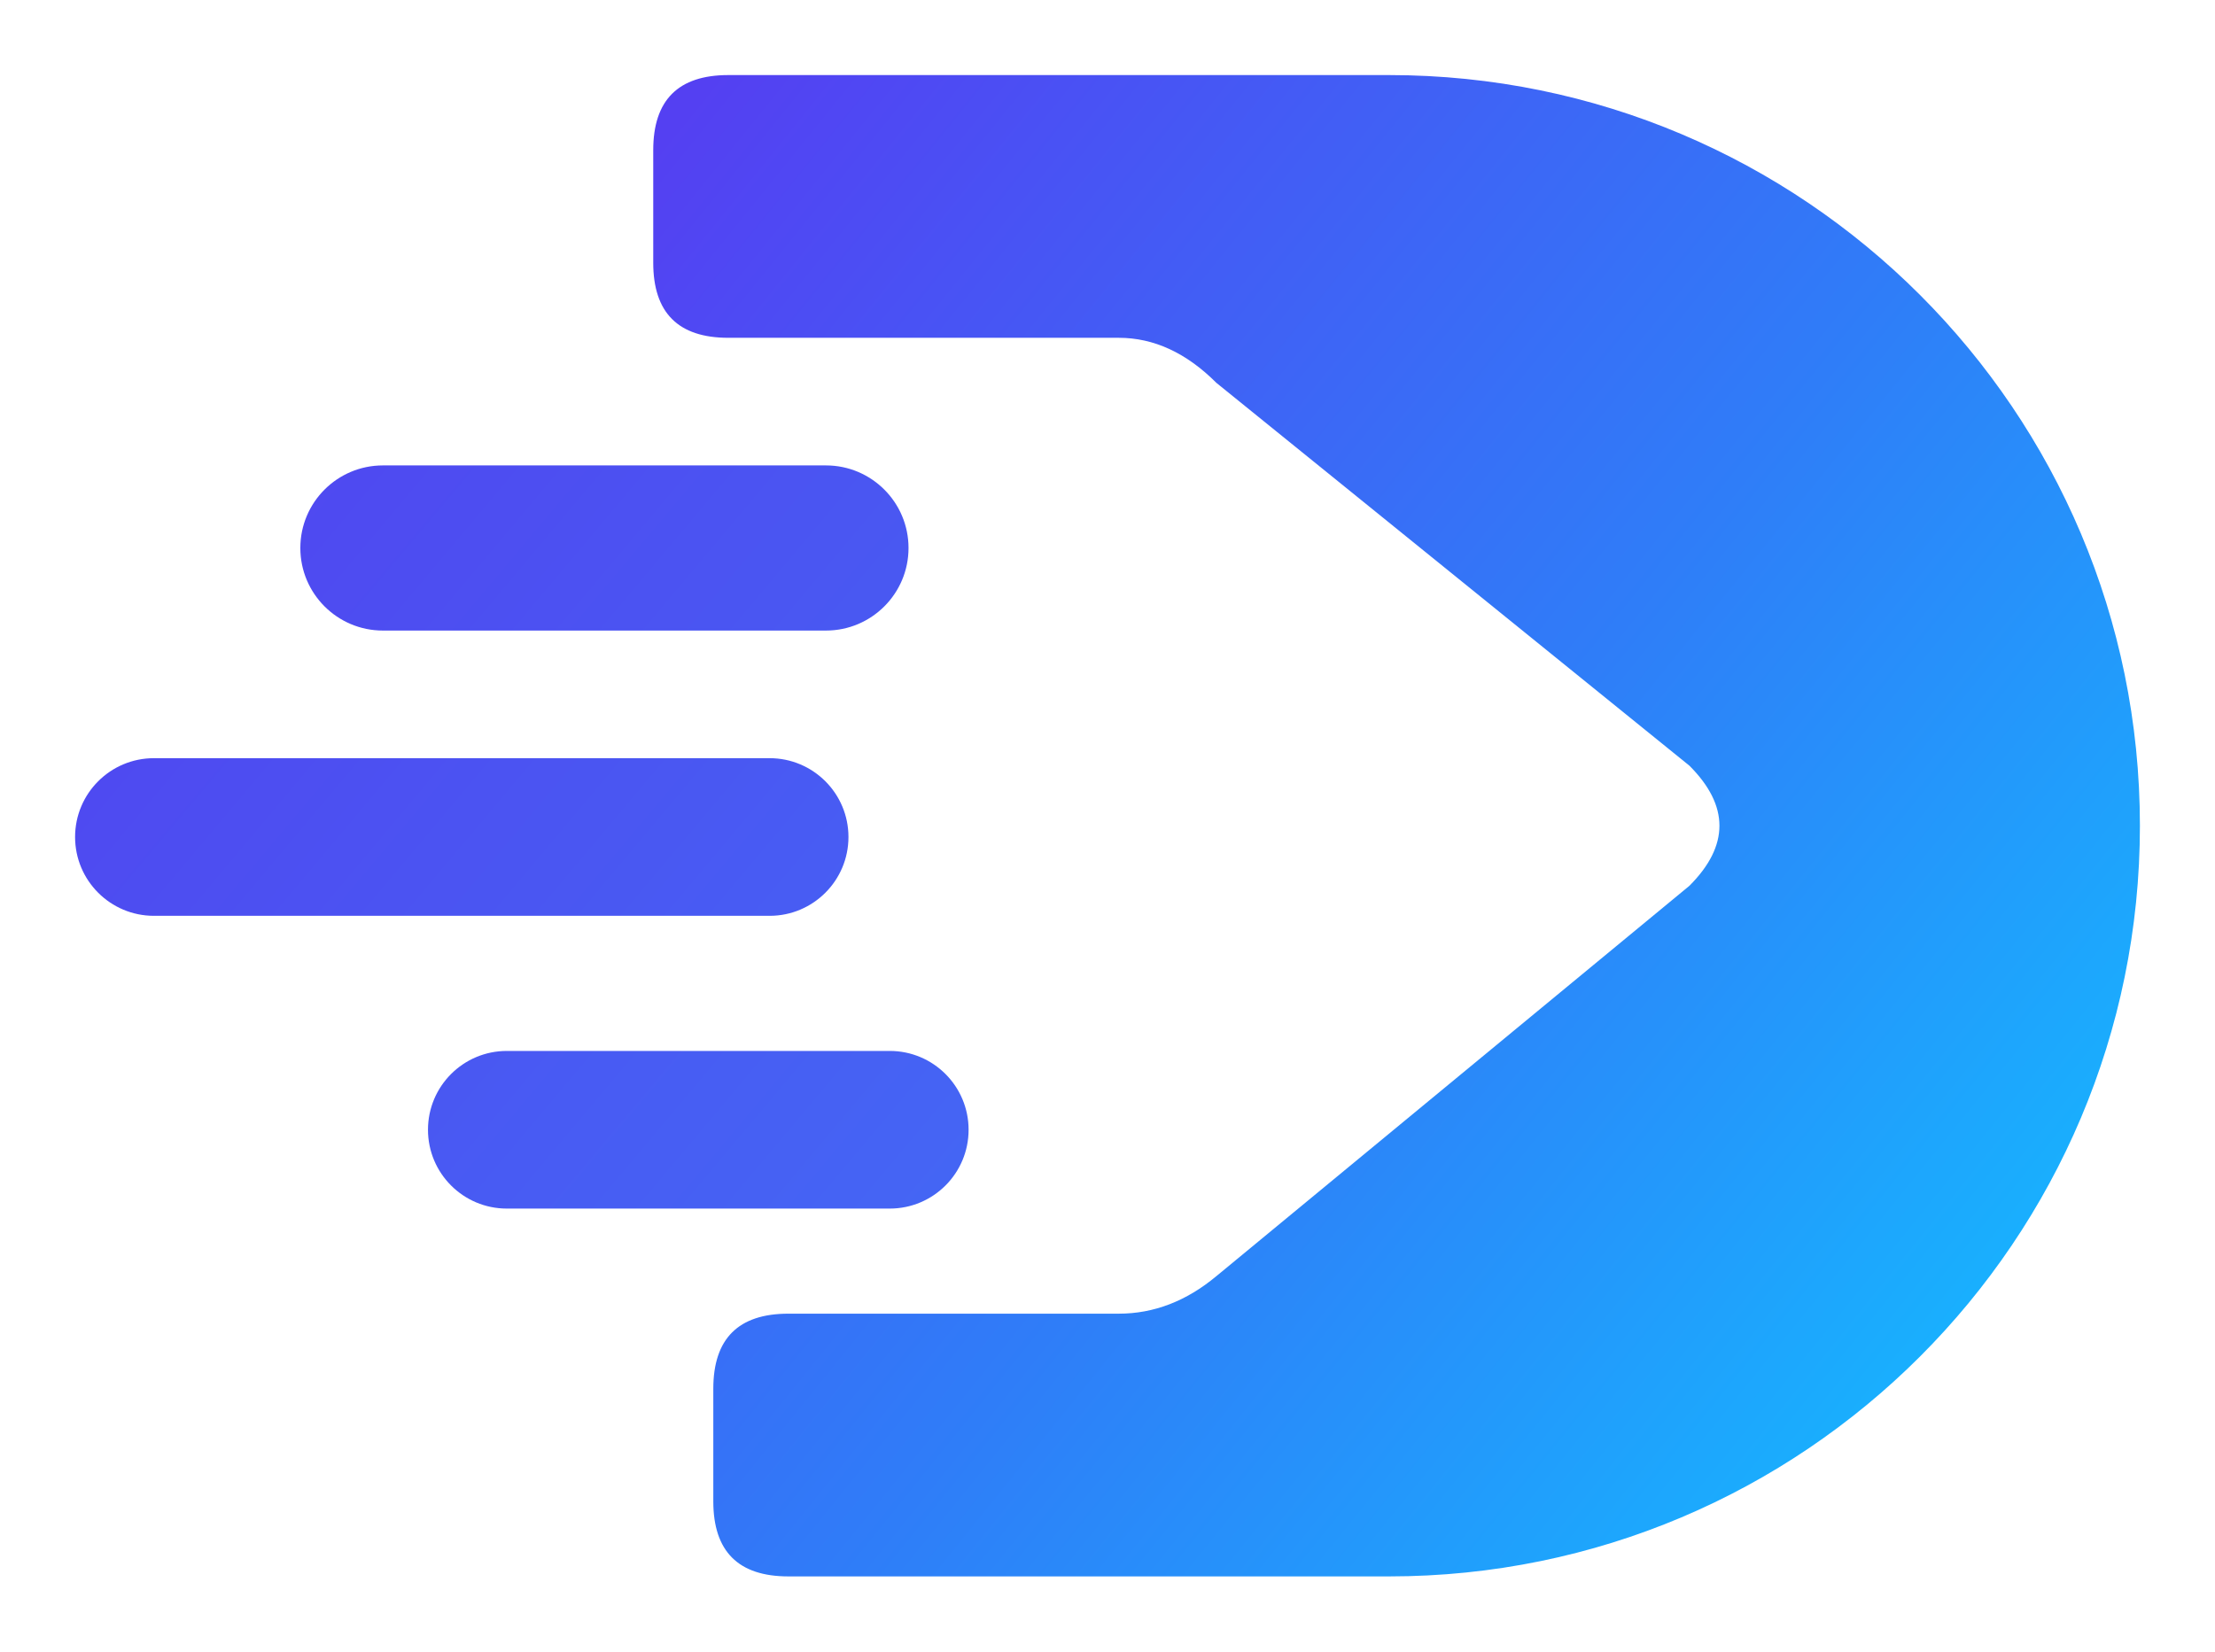
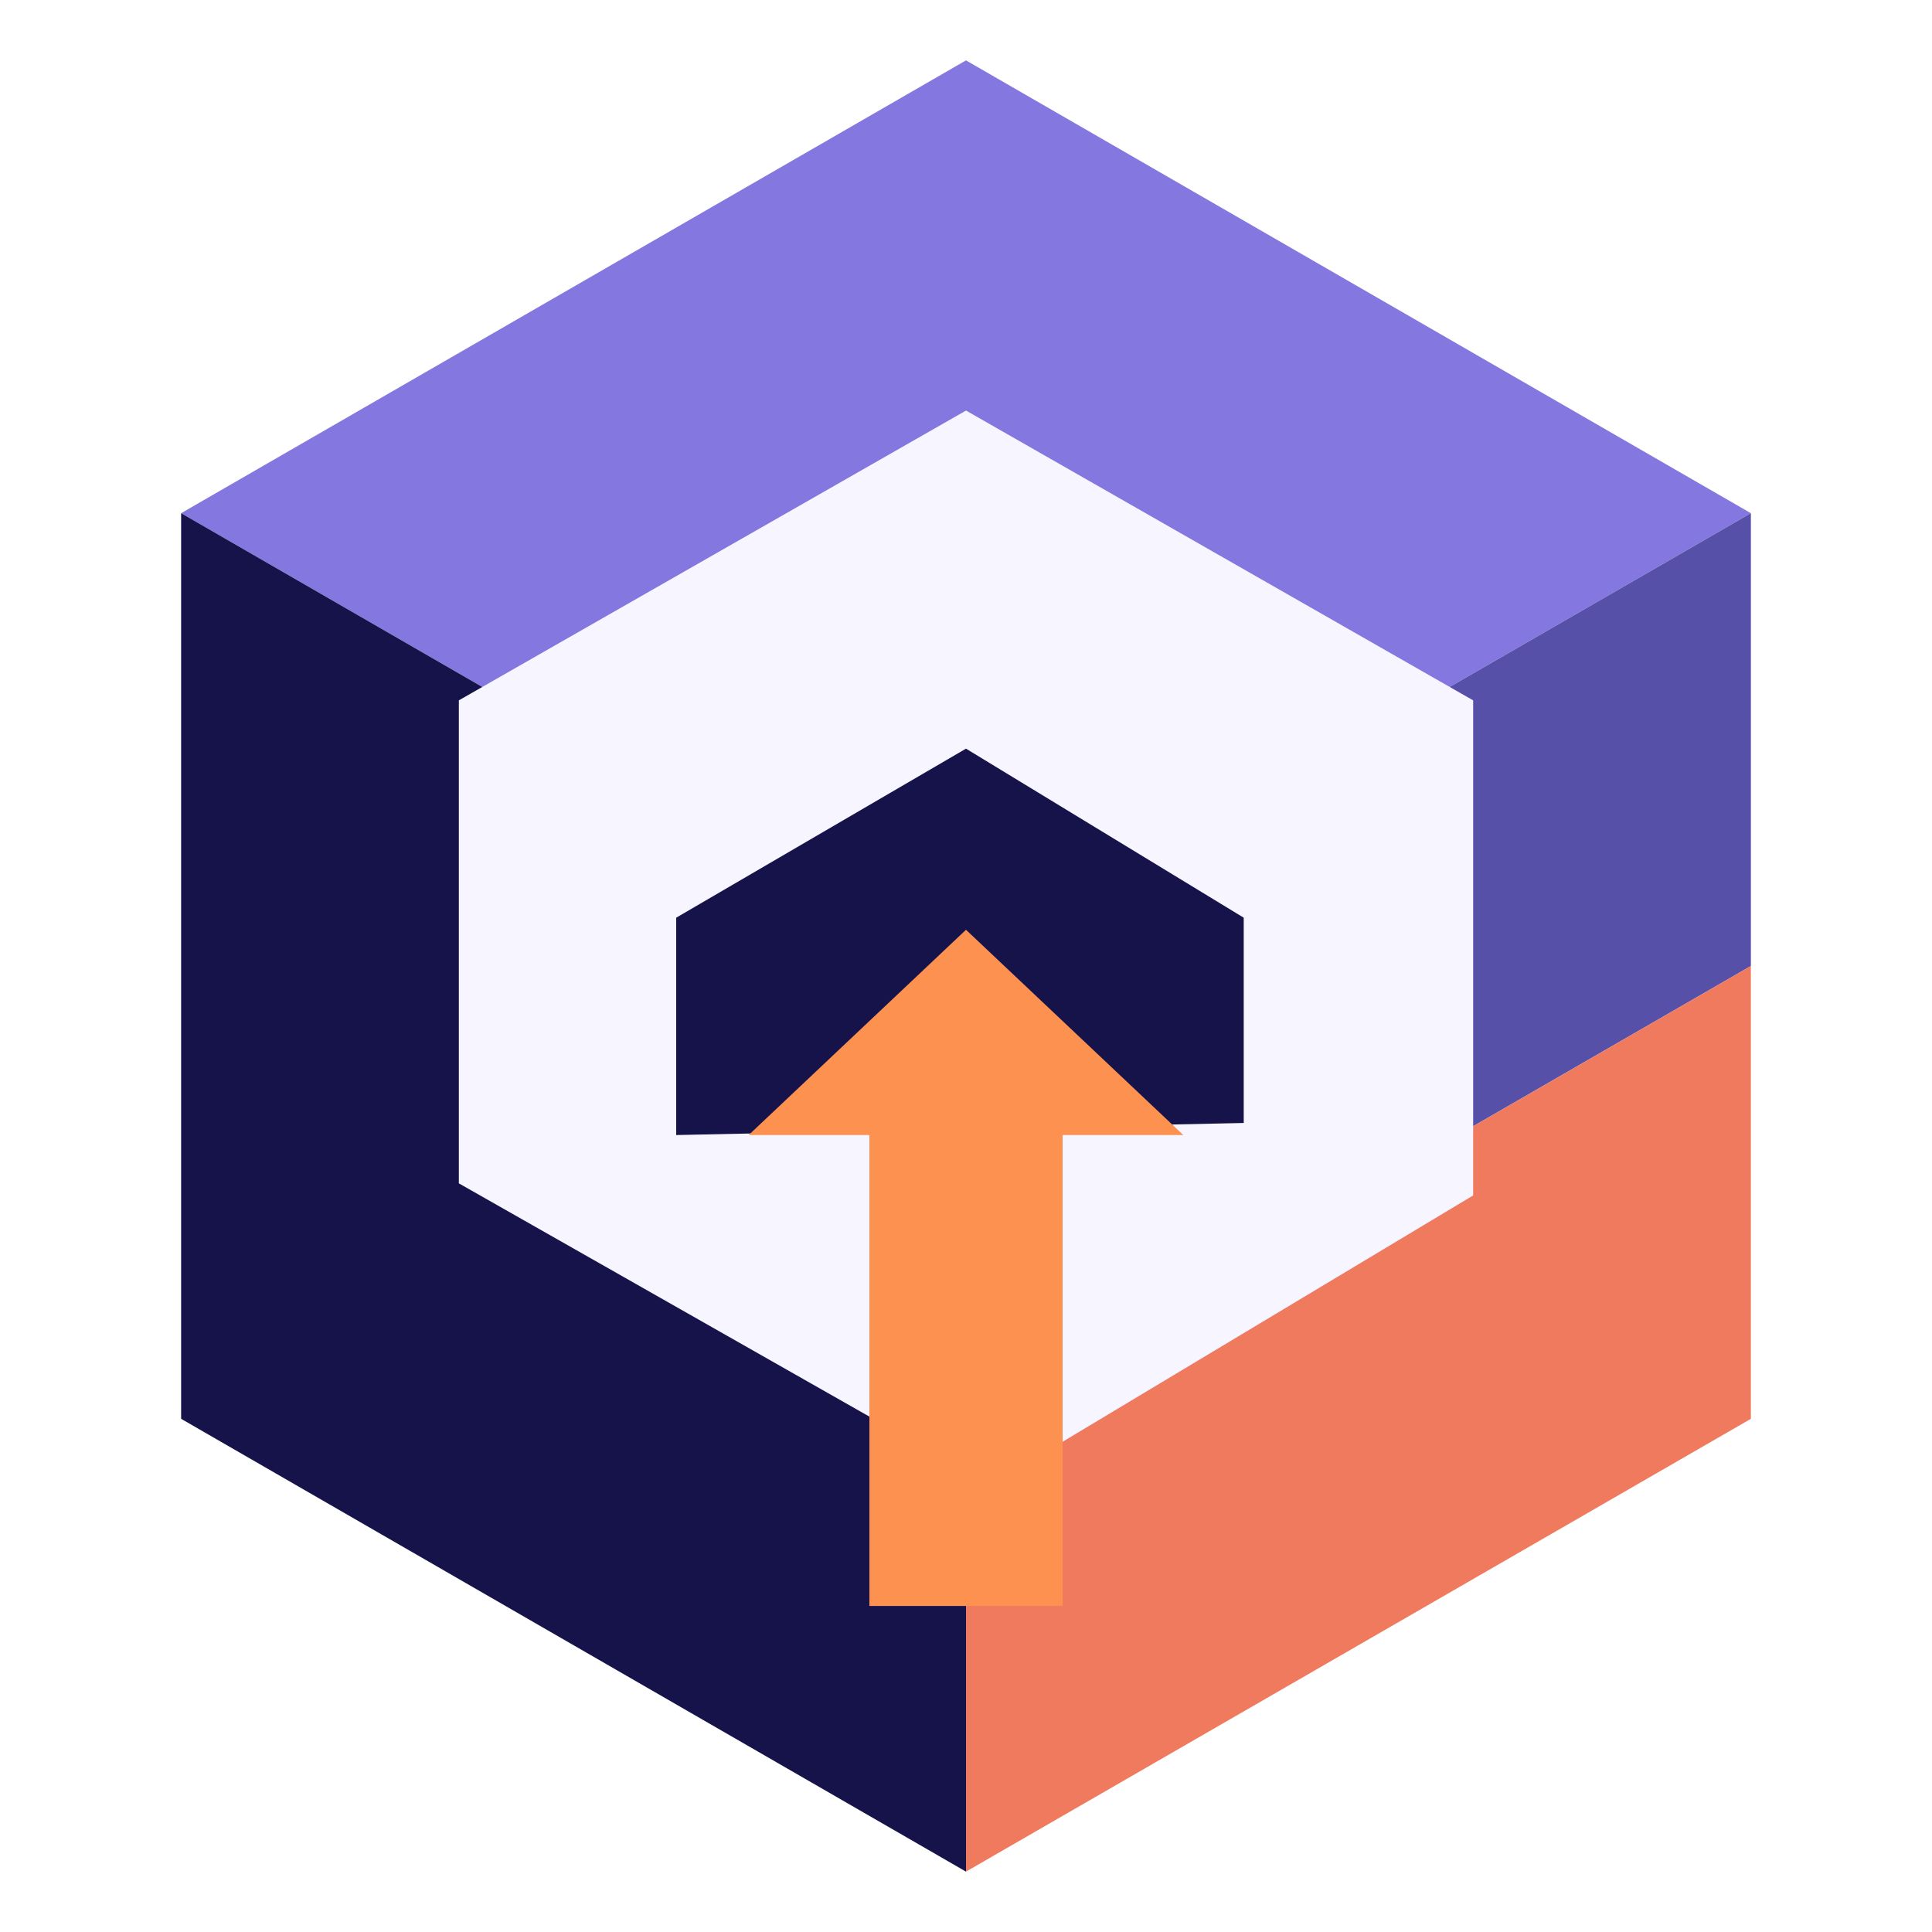
- <svg xmlns="http://www.w3.org/2000/svg" viewBox="275 380 295 220" width="295" height="220">
-   <defs>
-     <linearGradient id="dGrad" gradientUnits="userSpaceOnUse" x1="362" y1="400" x2="560" y2="560">
-       <stop offset="0" stop-color="#5440F2" />
-       <stop offset="0.55" stop-color="#2F7DF8" />
-       <stop offset="1" stop-color="#14BBFF" />
-     </linearGradient>
-     <linearGradient id="lineGrad" gradientUnits="userSpaceOnUse" x1="285" y1="440" x2="404" y2="540">
-       <stop offset="0" stop-color="#5143F0" />
-       <stop offset="1" stop-color="#4466F4" />
-     </linearGradient>
-   </defs>
-   <rect x="315" y="442" width="81" height="22" rx="11" fill="url(#lineGrad)" />
-   <rect x="285" y="481" width="103" height="21" rx="10.5" fill="url(#lineGrad)" />
-   <rect x="332" y="520" width="72" height="21" rx="10.5" fill="url(#lineGrad)" />
-   <path fill="url(#dGrad)" d="     M 372,390 H 460     A 100,100 0 0 1 460,590     H 380     Q 370,590 370,580     V 565     Q 370,555 380,555     H 424     Q 431,555 437,550     L 500,498     Q 508,490 500,482     L 437,431     Q 431,425 424,425     H 372     Q 362,425 362,415     V 400     Q 362,390 372,390 Z" />
+ <svg xmlns="http://www.w3.org/2000/svg" viewBox="-140 -160 280 320" width="32" height="32">
+   <polygon points="0,-150 130,-75 0,0 -130,-75" fill="#8478e0" />
+   <polygon points="-130,-75 0,0 0,150 -130,75" fill="#15134a" />
+   <polygon points="0,0 130,-75 130,0 0,75" fill="#5750a8" />
+   <polygon points="0,75 130,0 130,75 0,150" fill="#ef7a5e" />
+   <polygon points="-84,-44 0,-92 84,-44 84,38 4,86 -84,36" fill="#f7f5ff" />
+   <polygon points="-48,-8 0,-36 46,-8 46,26 -48,28" fill="#15134a" />
+   <polygon points="0,-6 36,28 16,28 16,106 -16,106 -16,28 -36,28" fill="#fd9150" />
</svg>
